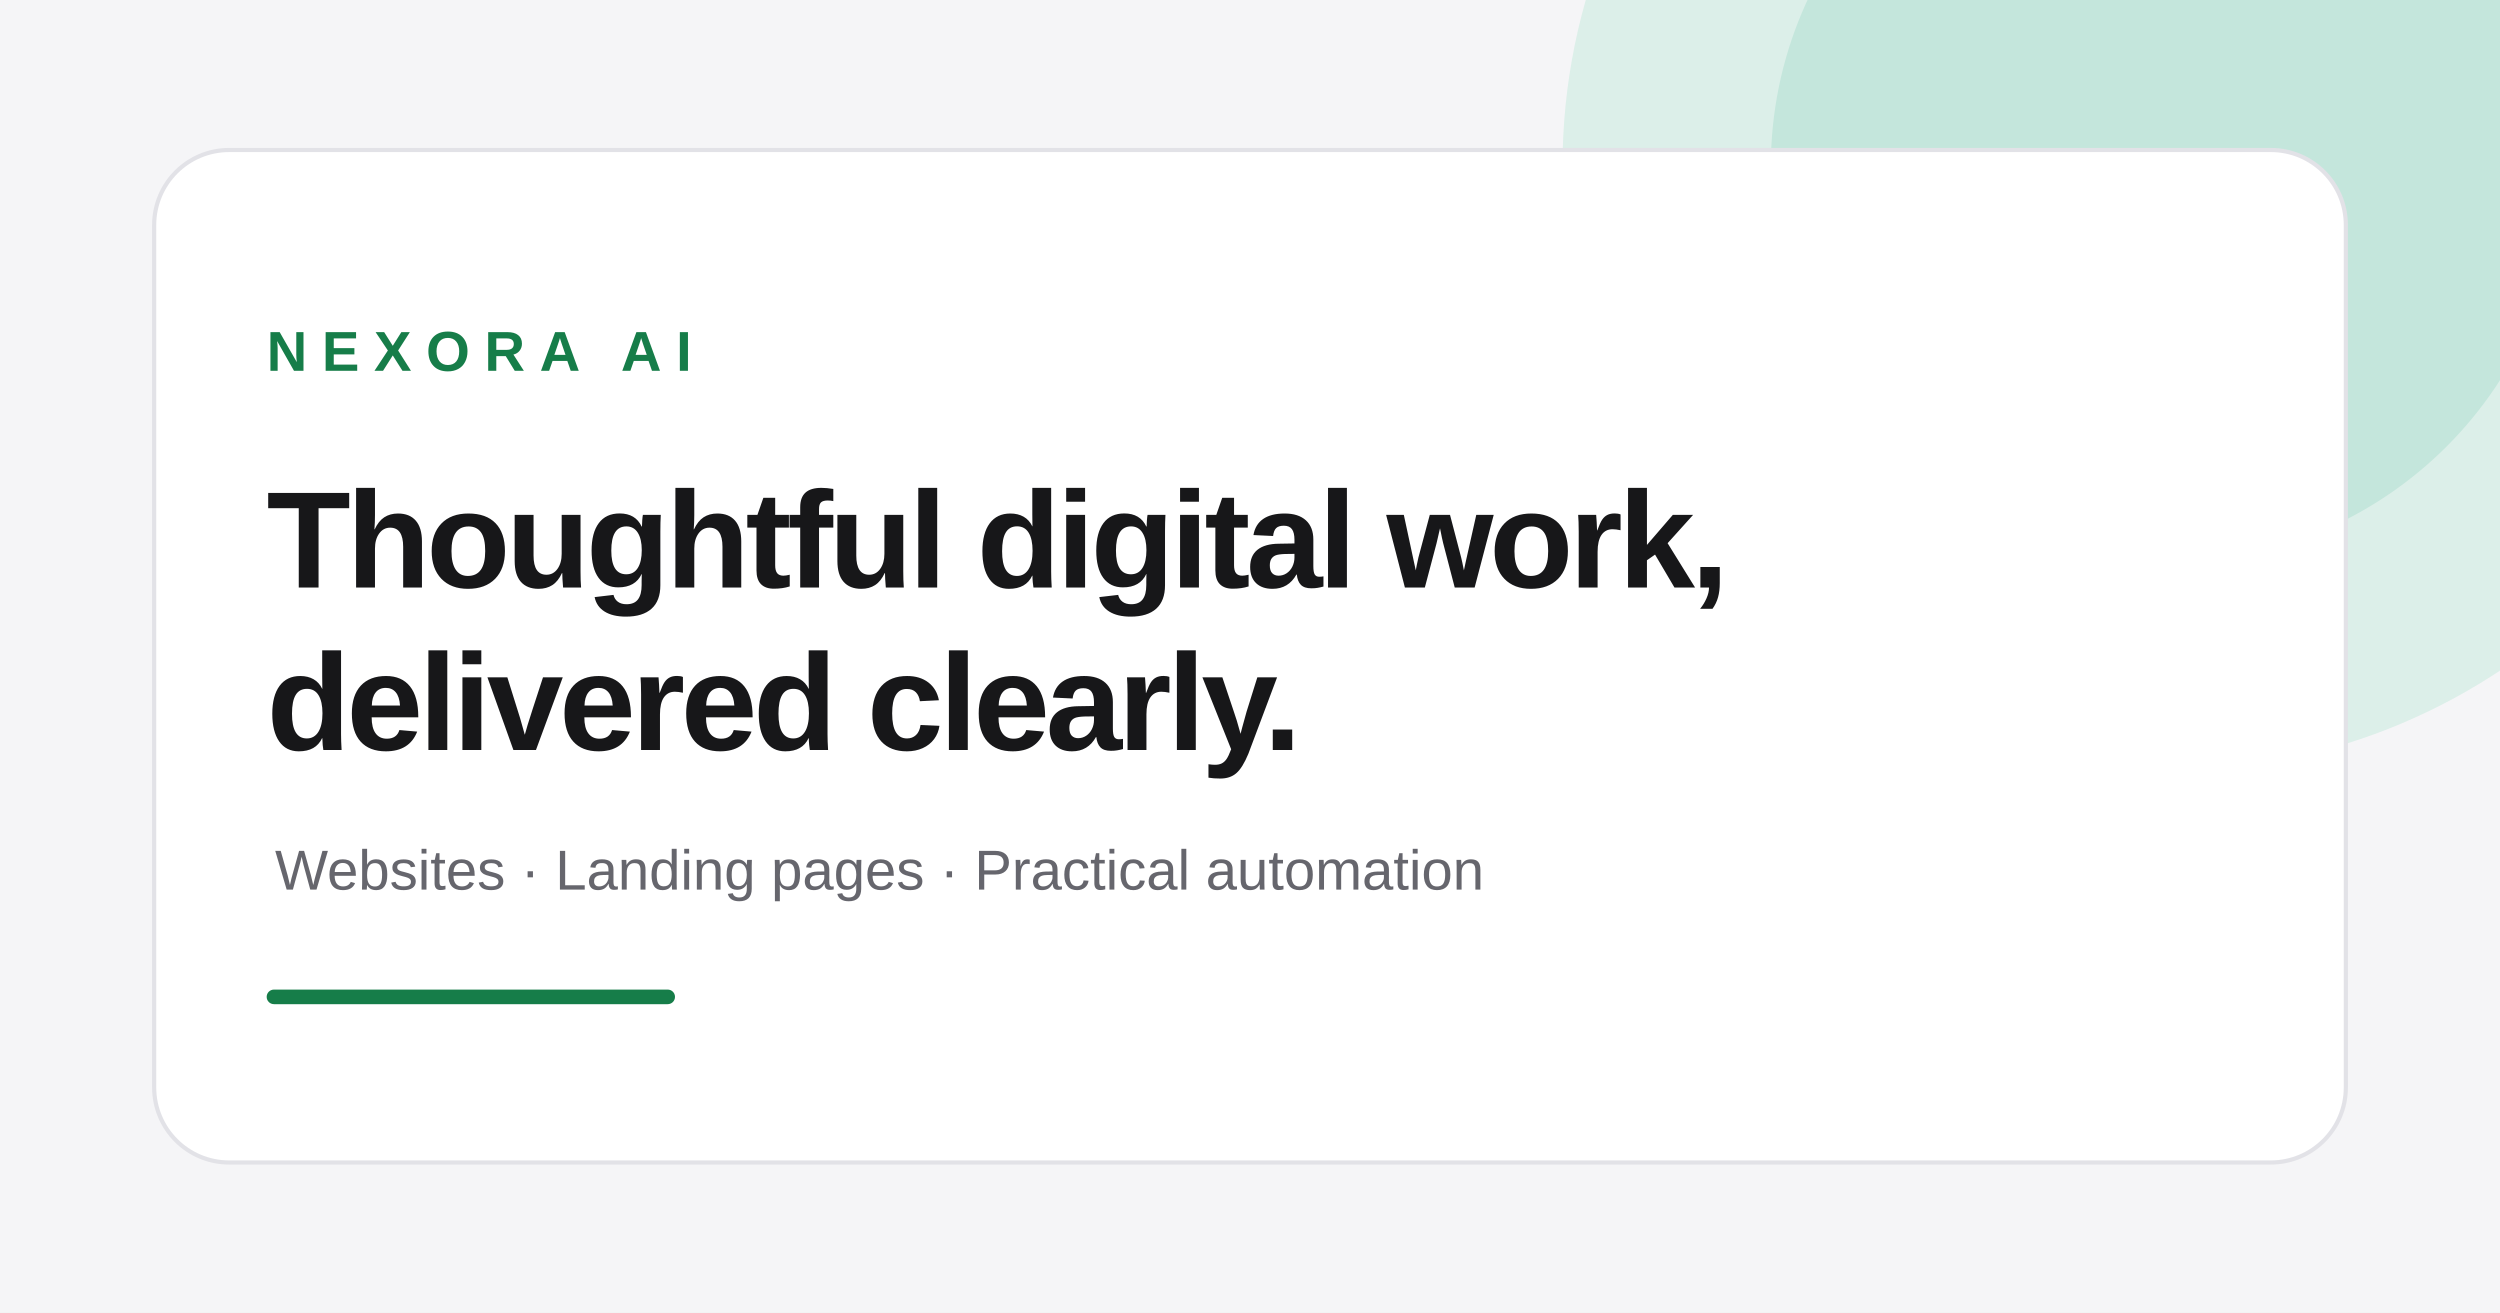
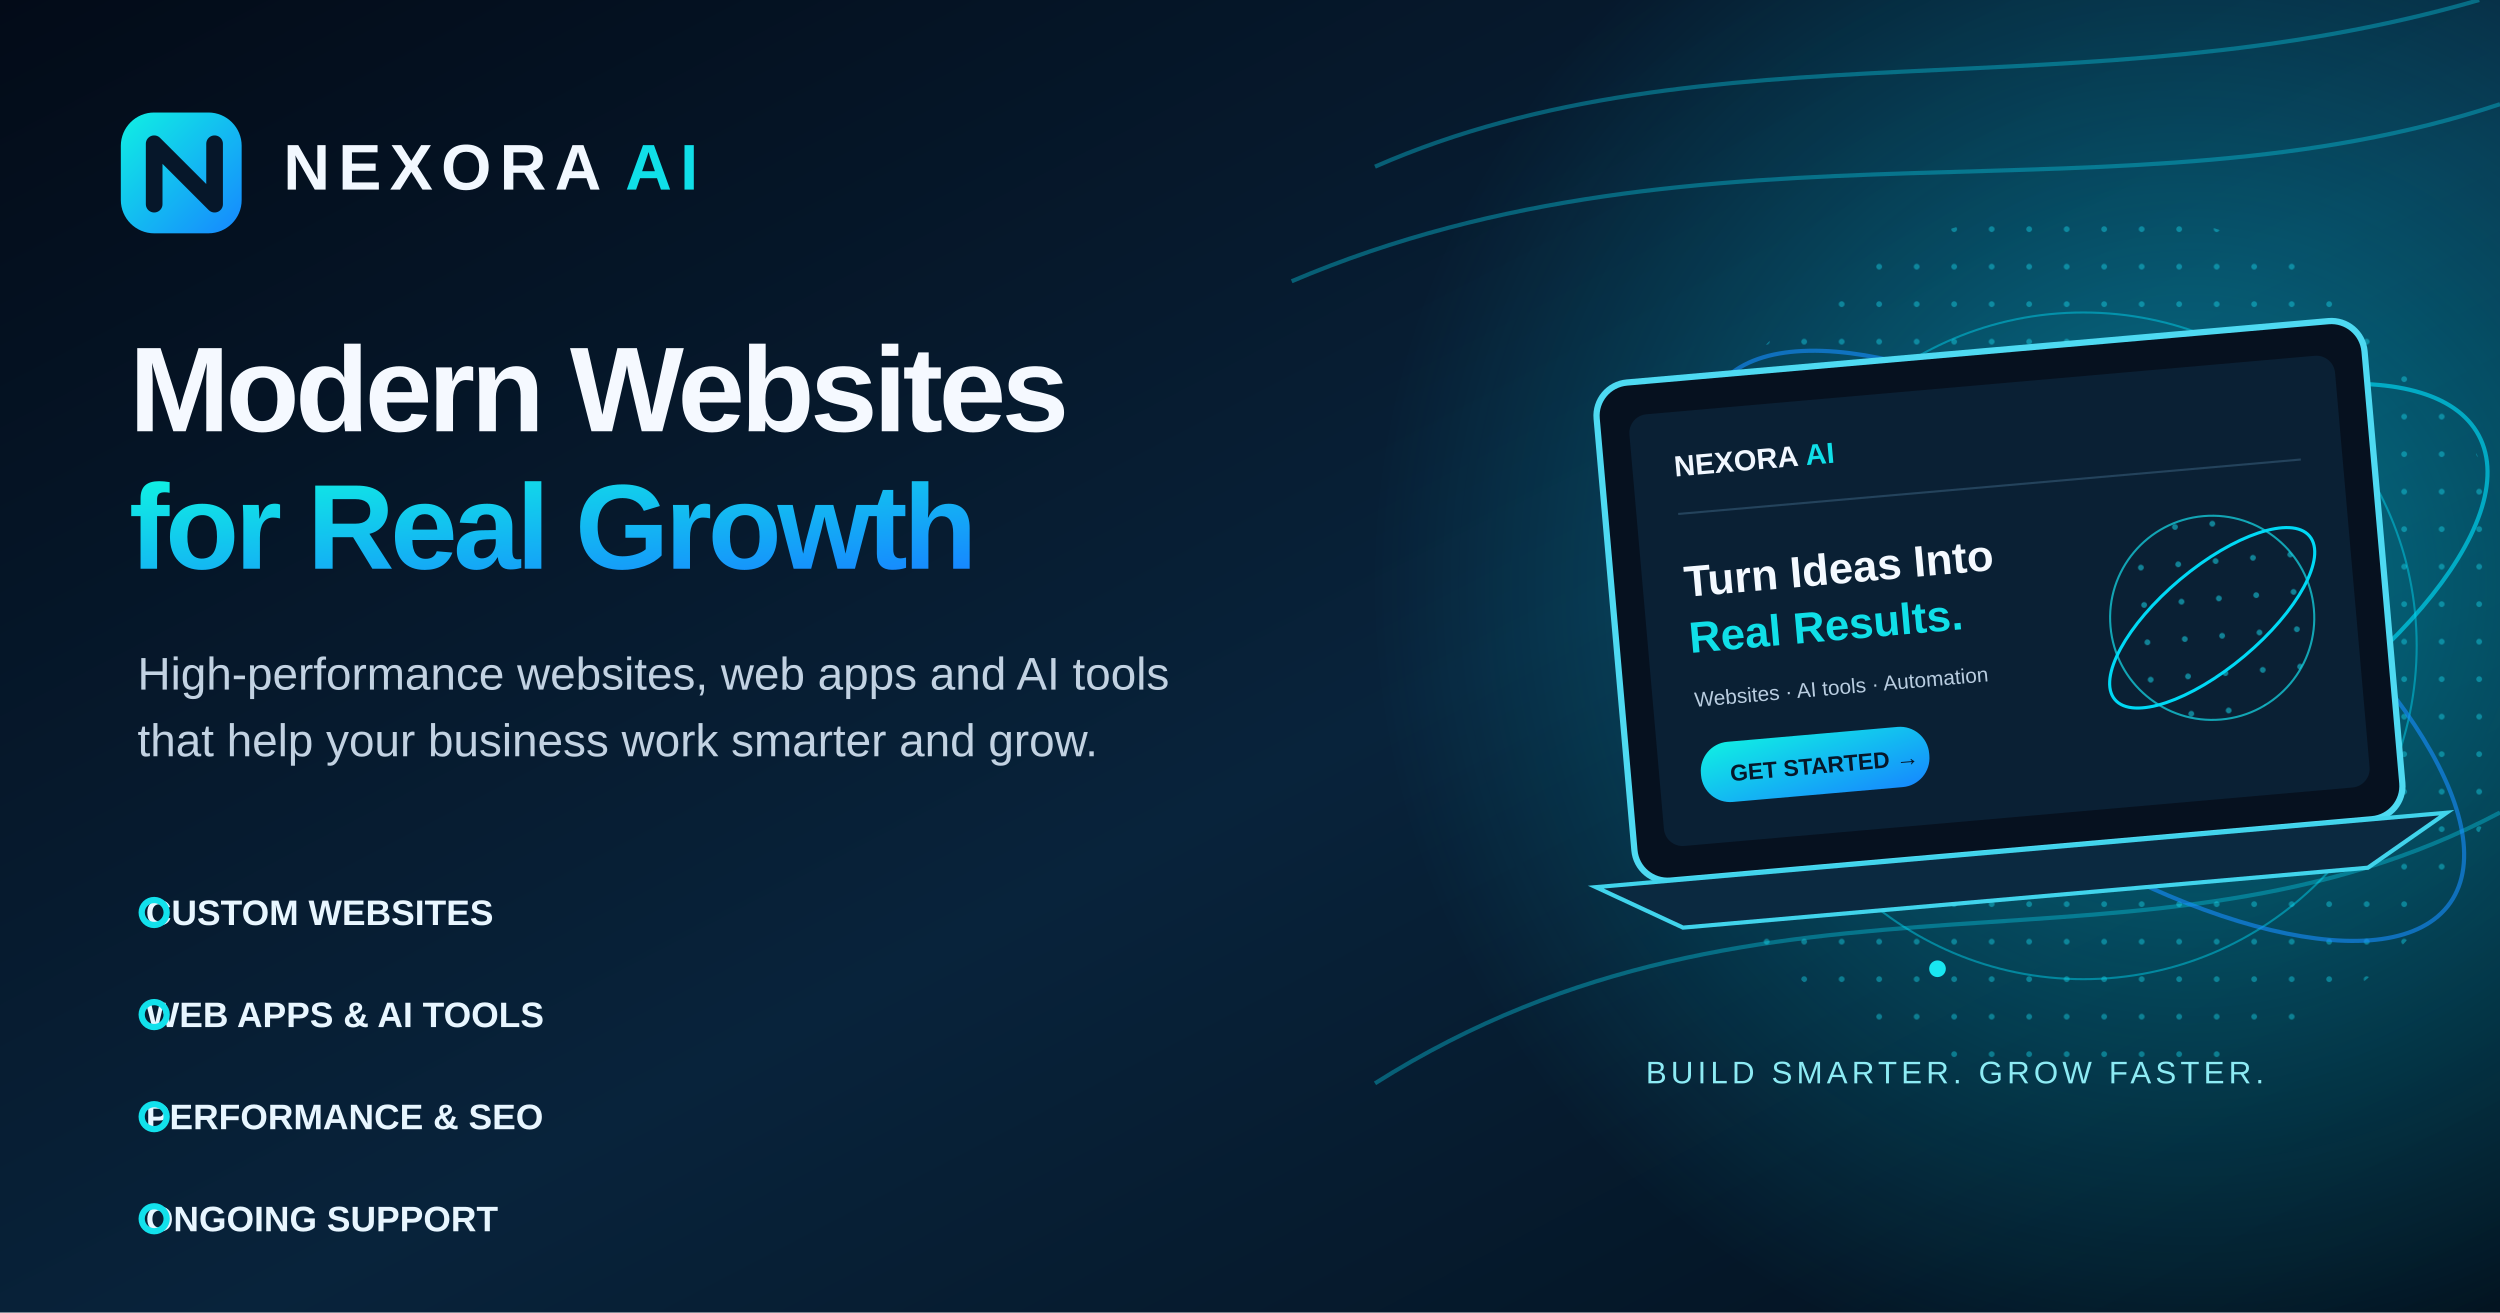
<svg xmlns="http://www.w3.org/2000/svg" width="1200" height="630" viewBox="0 0 1200 630" role="img" aria-labelledby="title desc">
-   <rect width="1200" height="630" fill="#f5f5f7" />
-   <circle cx="1040" cy="80" r="290" fill="#dcefe9" />
-   <circle cx="1040" cy="80" r="190" fill="#c4e6dc" />
-   <rect x="74" y="72" width="1052" height="486" rx="36" fill="#ffffff" stroke="#e2e2e7" stroke-width="2" />
-   <text x="128" y="178" font-family="Arial, Helvetica, sans-serif" font-size="27" font-weight="700" letter-spacing="7" fill="#167d49">NEXORA AI</text>
-   <text x="128" y="282" font-family="Arial, Helvetica, sans-serif" font-size="66" font-weight="700" letter-spacing="-2" fill="#171719">Thoughtful digital work,</text>
-   <text x="128" y="360" font-family="Arial, Helvetica, sans-serif" font-size="66" font-weight="700" letter-spacing="-2" fill="#171719">delivered clearly.</text>
-   <text x="132" y="427" font-family="Arial, Helvetica, sans-serif" font-size="27" fill="#66666d">Websites · Landing pages · Practical automation</text>
-   <rect x="128" y="475" width="196" height="7" rx="3.5" fill="#167d49" />
+   <defs>
+     <linearGradient id="bg" x1="0" y1="0" x2="1" y2="1">
+       <stop stop-color="#030b18" />
+       <stop offset=".55" stop-color="#08233b" />
+       <stop offset="1" stop-color="#03101d" />
+     </linearGradient>
+     <linearGradient id="cyan" x1="0" y1="0" x2="1" y2="1">
+       <stop stop-color="#10f0e3" />
+       <stop offset="1" stop-color="#1687ff" />
+     </linearGradient>
+     <radialGradient id="glow">
+       <stop stop-color="#00e6ff" stop-opacity=".42" />
+       <stop offset="1" stop-color="#00e6ff" stop-opacity="0" />
+     </radialGradient>
+     <pattern id="dots" width="18" height="18" patternUnits="userSpaceOnUse">
+       <circle cx="2" cy="2" r="1.4" fill="#17dff4" opacity=".5" />
+     </pattern>
+   </defs>
+   <rect width="1200" height="630" fill="url(#bg)" />
+   <circle cx="1050" cy="280" r="390" fill="url(#glow)" />
+   <path d="M660 80 C820 10 1000 55 1190 0 M620 135 C820 50 1020 110 1200 50 M660 520 C850 400 1030 480 1200 390" fill="none" stroke="#08cde7" stroke-opacity=".38" stroke-width="2" />
+   <circle cx="1000" cy="310" r="210" fill="url(#dots)" opacity=".8" />
+   <circle cx="1000" cy="310" r="160" fill="none" stroke="#00d9f5" stroke-opacity=".45" />
+   <ellipse cx="1000" cy="310" rx="215" ry="85" fill="none" stroke="#00d9f5" stroke-opacity=".65" stroke-width="2" transform="rotate(-28 1000 310)" />
+   <ellipse cx="1000" cy="310" rx="215" ry="85" fill="none" stroke="#178eff" stroke-opacity=".6" stroke-width="2" transform="rotate(35 1000 310)" />
+   <g fill="#19e7f1">
+     <circle cx="850" cy="250" r="5" />
+     <circle cx="1080" cy="180" r="4" />
+     <circle cx="1145" cy="375" r="5" />
+     <circle cx="930" cy="465" r="4" />
+     <circle cx="1020" cy="325" r="6" />
+   </g>
+   <rect x="58" y="54" width="58" height="58" rx="16" fill="url(#cyan)" />
+   <path d="M74 98V69l29 29V69" fill="none" stroke="#06172a" stroke-width="8" stroke-linecap="round" stroke-linejoin="round" />
+   <text x="136" y="91" font-family="Arial,Helvetica,sans-serif" font-size="31" font-weight="800" letter-spacing="4" fill="#f2f8ff">NEXORA <tspan fill="#10dfe8">AI</tspan>
+   </text>
+   <text x="62" y="207" font-family="Arial,Helvetica,sans-serif" font-size="58" font-weight="800" letter-spacing="-2" fill="#f5f9ff">Modern Websites</text>
+   <text x="62" y="273" font-family="Arial,Helvetica,sans-serif" font-size="58" font-weight="800" letter-spacing="-2" fill="url(#cyan)">for Real Growth</text>
+   <text x="66" y="331" font-family="Arial,Helvetica,sans-serif" font-size="22" fill="#c2d2e2">High-performance websites, web apps and AI tools</text>
+   <text x="66" y="363" font-family="Arial,Helvetica,sans-serif" font-size="22" fill="#c2d2e2">that help your business work smarter and grow.</text>
+   <g font-family="Arial,Helvetica,sans-serif" font-size="17" font-weight="700" fill="#e8f6ff">
+     <text x="70" y="444">CUSTOM WEBSITES</text>
+     <text x="70" y="493">WEB APPS &amp; AI TOOLS</text>
+     <text x="70" y="542">PERFORMANCE &amp; SEO</text>
+     <text x="70" y="591">ONGOING SUPPORT</text>
+   </g>
+   <g stroke="#12e1ec" stroke-width="3" fill="none">
+     <circle cx="74" cy="438" r="6" />
+     <circle cx="74" cy="487" r="6" />
+     <circle cx="74" cy="536" r="6" />
+     <circle cx="74" cy="585" r="6" />
+   </g>
+   <g transform="translate(765 185) rotate(-5)">
+     <rect x="0" y="0" width="370" height="240" rx="16" fill="#06111f" stroke="#4edaf2" stroke-width="3" />
+     <rect x="15" y="16" width="340" height="208" rx="9" fill="#0a2034" />
+     <text x="35" y="47" font-family="Arial,Helvetica,sans-serif" font-size="14" font-weight="700" fill="#f1f7ff">NEXORA <tspan fill="#10dfe8">AI</tspan>
+     </text>
+     <path d="M35 65H335" stroke="#24435c" />
+     <text x="35" y="105" font-family="Arial,Helvetica,sans-serif" font-size="21" font-weight="700" fill="#f4f9ff">Turn Ideas Into</text>
+     <text x="35" y="132" font-family="Arial,Helvetica,sans-serif" font-size="21" font-weight="700" fill="#10dfe8">Real Results.</text>
+     <text x="35" y="158" font-family="Arial,Helvetica,sans-serif" font-size="10" fill="#b9cde0">Websites · AI tools · Automation</text>
+     <rect x="35" y="176" width="110" height="29" rx="14" fill="url(#cyan)" />
+     <text x="49" y="195" font-family="Arial,Helvetica,sans-serif" font-size="11" font-weight="700" fill="#06172a">GET STARTED →</text>
+     <circle cx="286" cy="137" r="49" fill="url(#dots)" stroke="#16ddec" stroke-opacity=".7" />
+     <ellipse cx="286" cy="137" rx="61" ry="24" fill="none" stroke="#00d9f5" stroke-width="1.5" transform="rotate(-35 286 137)" />
+     <path d="M-20 240H390L350 263H20Z" fill="#0b2940" stroke="#41d4ec" stroke-width="2" />
+   </g>
+   <text x="790" y="520" font-family="Arial,Helvetica,sans-serif" font-size="15" letter-spacing="2" fill="#8debf4">BUILD SMARTER. GROW FASTER.</text>
</svg>
